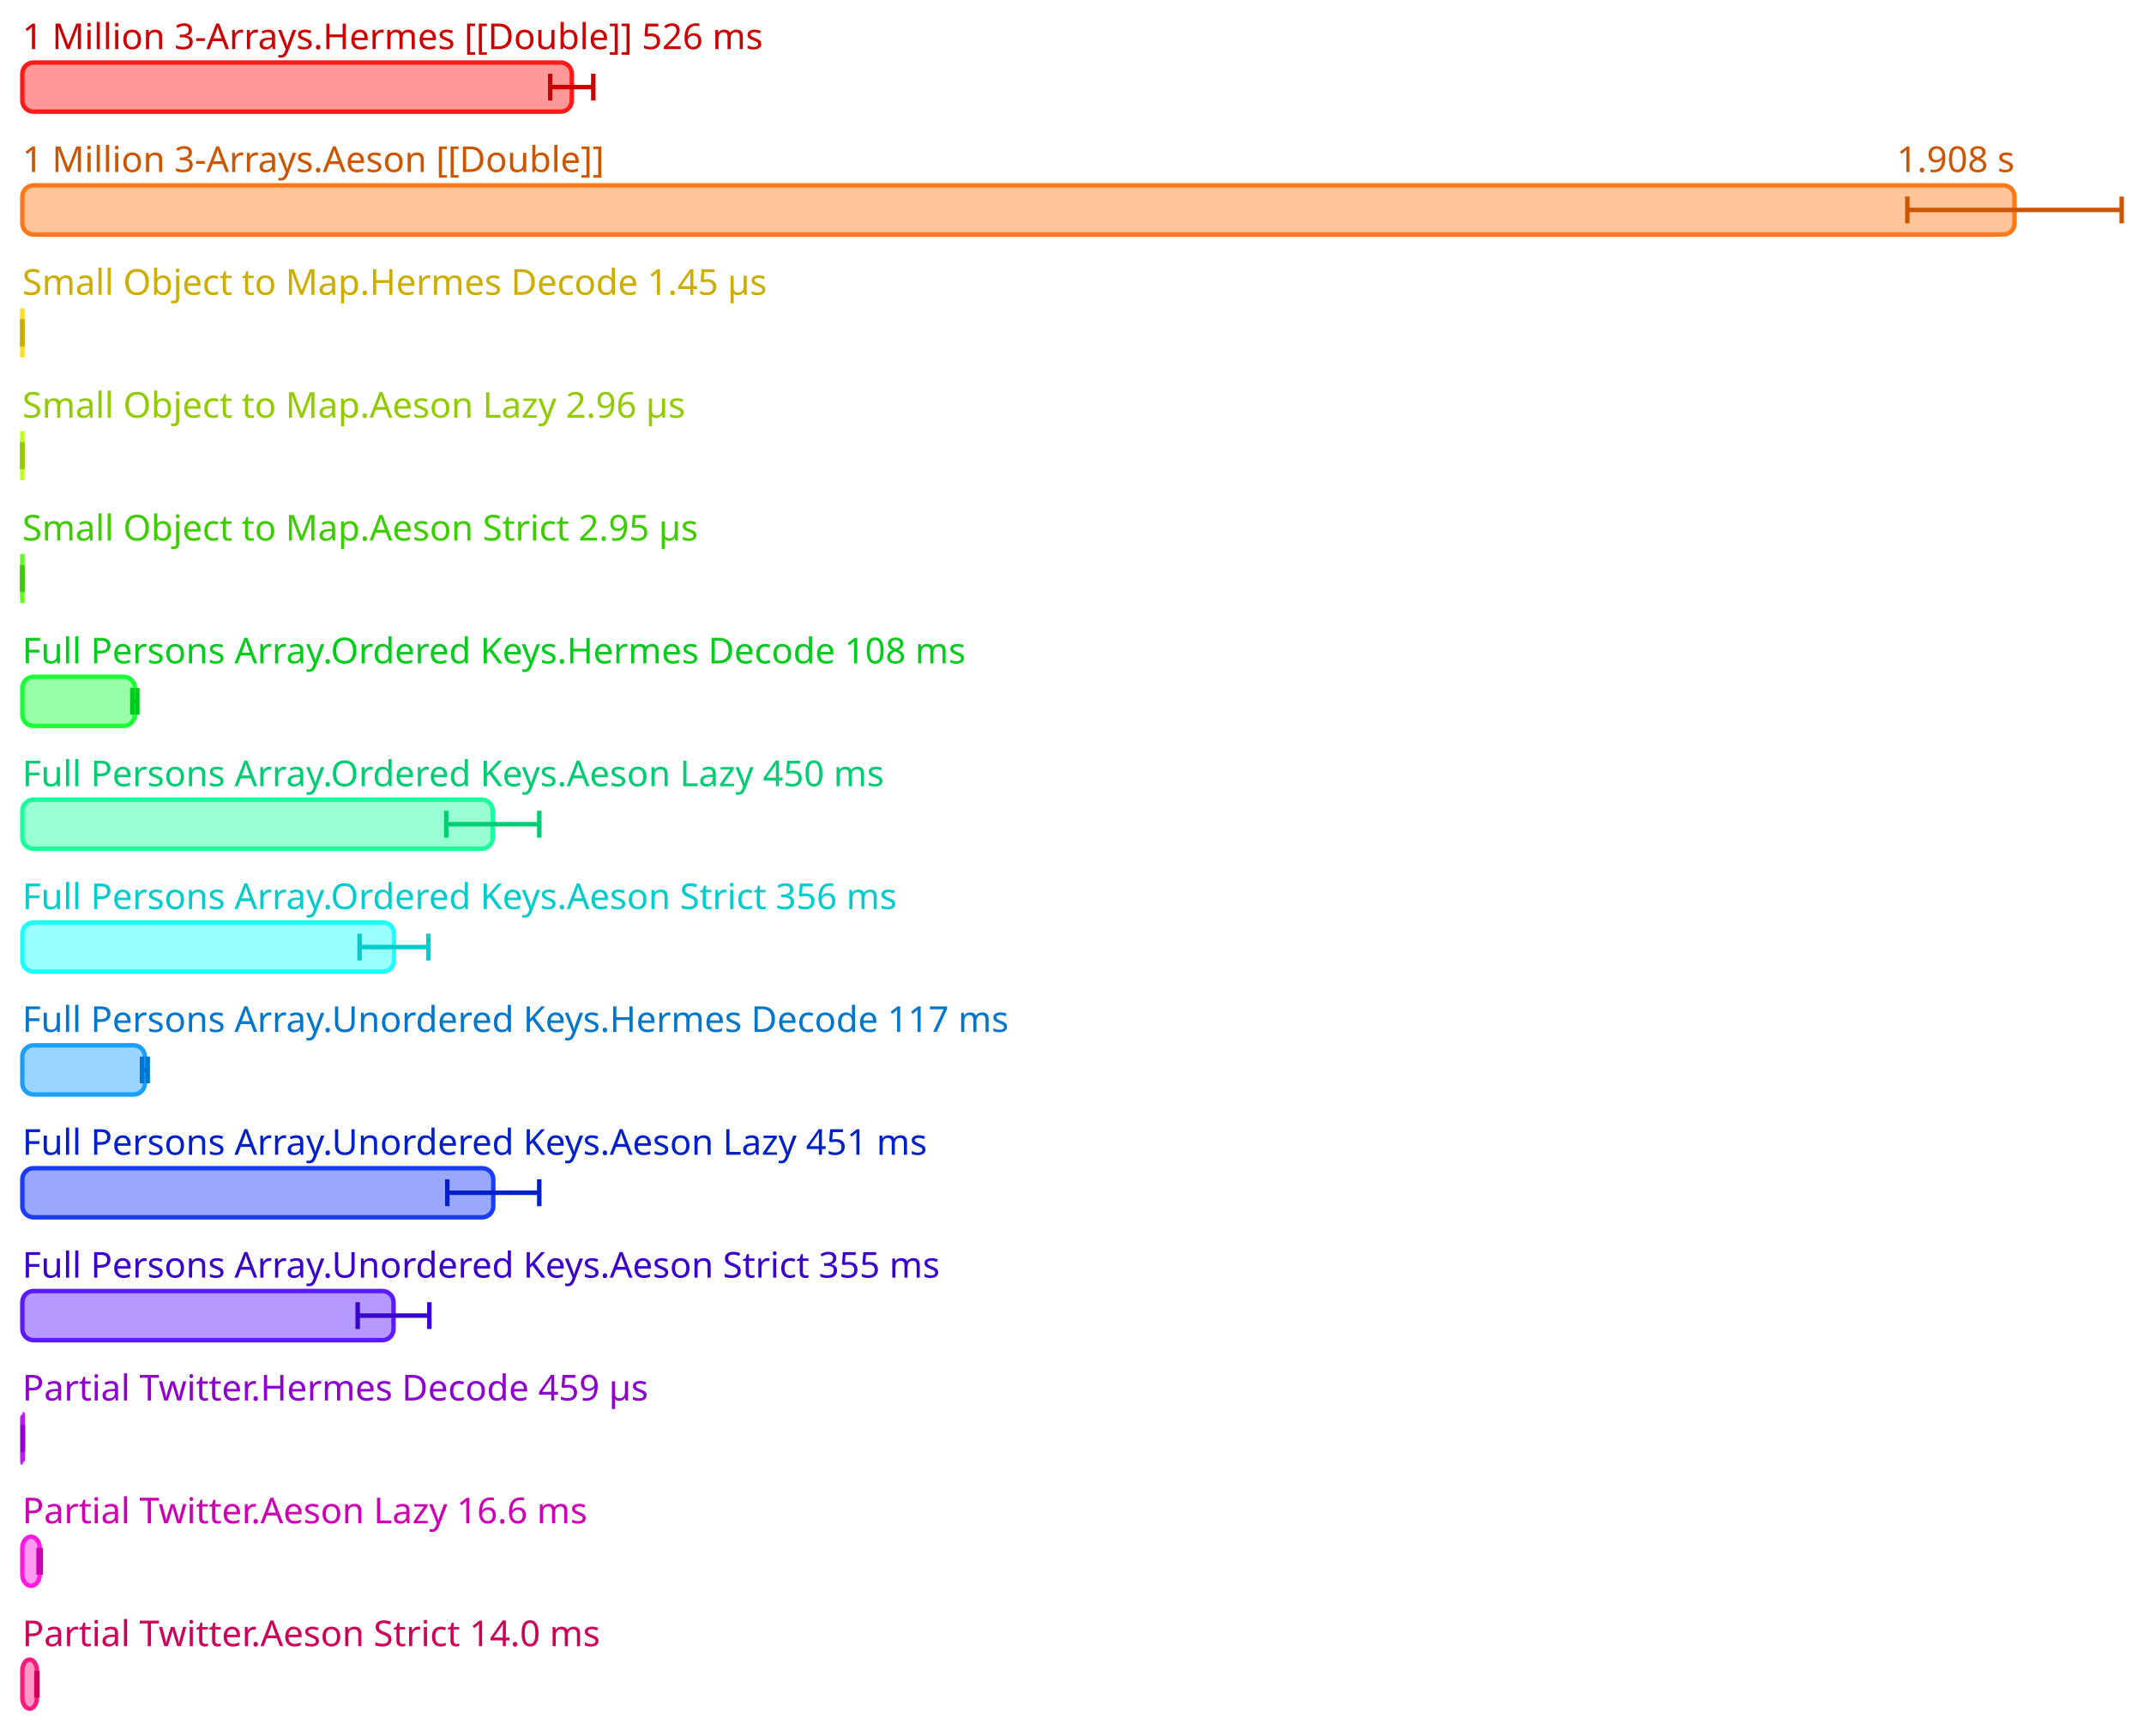
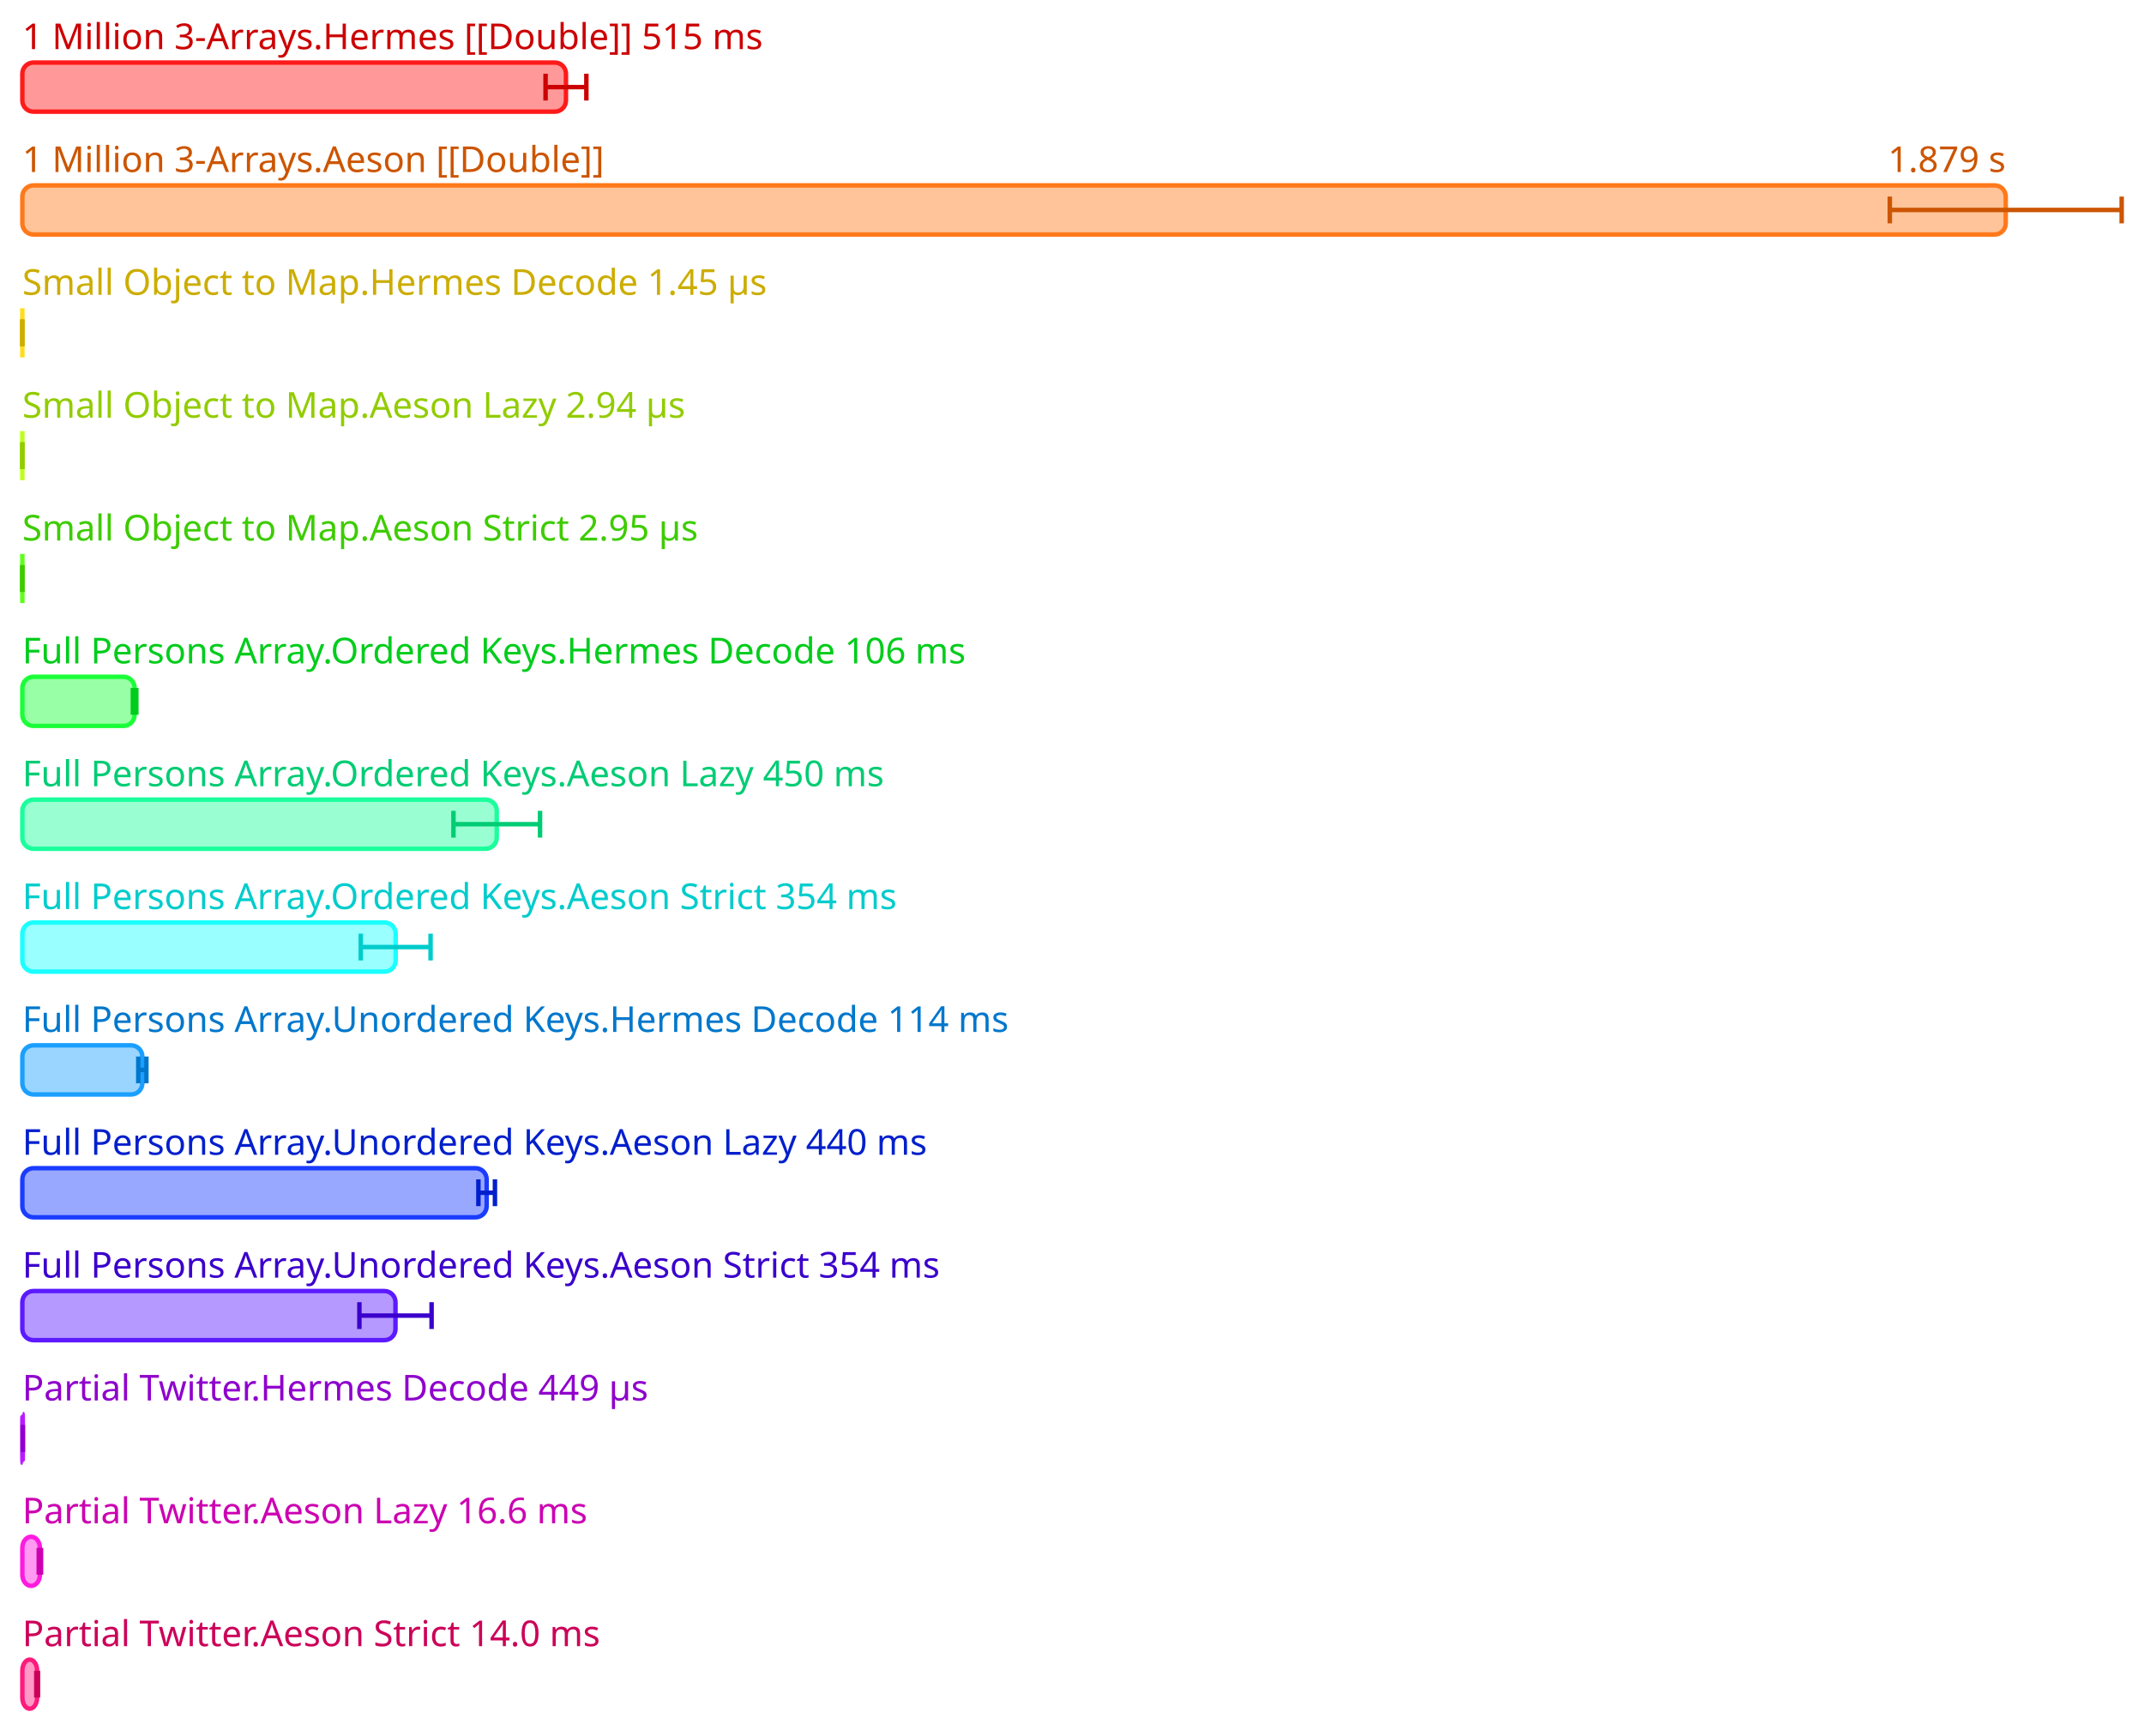
<svg xmlns="http://www.w3.org/2000/svg" height="777" width="960.0" font-size="16" font-family="sans-serif" stroke-width="2">
  <g transform="translate(10.0 0)">
-     <text fill="hsl(0, 100%, 40%)" y="22">1 Million 3-Arrays.Hermes [[Double]] 526  ms</text>
+     <text fill="hsl(0, 100%, 40%)" y="22">1 Million 3-Arrays.Hermes [[Double]] 515  ms</text>
    <g>
-       <rect y="28" rx="5" height="22" width="246.016" fill="hsl(0, 100%, 80%)" stroke="hsl(0, 100%, 55%)" />
+       <rect y="28" rx="5" height="22" width="243.416" fill="hsl(0, 100%, 80%)" stroke="hsl(0, 100%, 55%)" />
      <g stroke="hsl(0, 100%, 40%)">
-         <line x1="236.373" x2="255.659" y1="39" y2="39" />
-         <line x1="236.373" x2="236.373" y1="33" y2="45" />
-         <line x1="255.659" x2="255.659" y1="33" y2="45" />
+         <line x1="234.281" x2="252.551" y1="39" y2="39" />
+         <line x1="234.281" x2="234.281" y1="33" y2="45" />
+         <line x1="252.551" x2="252.551" y1="33" y2="45" />
      </g>
    </g>
    <g fill="hsl(25, 100%, 40%)">
      <text y="77">1 Million 3-Arrays.Aeson [[Double]]</text>
-       <text y="77" x="892.022" text-anchor="end">1.908 s</text>
+       <text y="77" x="888.091" text-anchor="end">1.879 s</text>
    </g>
    <g>
-       <rect y="83" rx="5" height="22" width="892.022" fill="hsl(25, 100%, 80%)" stroke="hsl(25, 100%, 55%)" />
+       <rect y="83" rx="5" height="22" width="888.091" fill="hsl(25, 100%, 80%)" stroke="hsl(25, 100%, 55%)" />
      <g stroke="hsl(25, 100%, 40%)">
-         <line x1="844.044" x2="940.0" y1="94" y2="94" />
-         <line x1="844.044" x2="844.044" y1="88" y2="100" />
+         <line x1="836.181" x2="940.0" y1="94" y2="94" />
+         <line x1="836.181" x2="836.181" y1="88" y2="100" />
        <line x1="940.0" x2="940.0" y1="88" y2="100" />
      </g>
    </g>
    <text fill="hsl(51, 100%, 40%)" y="132">Small Object to Map.Hermes Decode 1.45 μs</text>
    <g>
      <rect y="138" rx="5" height="22" width="0.001" fill="hsl(51, 100%, 80%)" stroke="hsl(51, 100%, 55%)" />
      <g stroke="hsl(51, 100%, 40%)">
        <line x1="0.001" x2="0.001" y1="149" y2="149" />
        <line x1="0.001" x2="0.001" y1="143" y2="155" />
        <line x1="0.001" x2="0.001" y1="143" y2="155" />
      </g>
    </g>
-     <text fill="hsl(77, 100%, 40%)" y="187">Small Object to Map.Aeson Lazy 2.96 μs</text>
+     <text fill="hsl(77, 100%, 40%)" y="187">Small Object to Map.Aeson Lazy 2.94 μs</text>
    <g>
      <rect y="193" rx="5" height="22" width="0.001" fill="hsl(77, 100%, 80%)" stroke="hsl(77, 100%, 55%)" />
      <g stroke="hsl(77, 100%, 40%)">
        <line x1="0.001" x2="0.001" y1="204" y2="204" />
        <line x1="0.001" x2="0.001" y1="198" y2="210" />
        <line x1="0.001" x2="0.001" y1="198" y2="210" />
      </g>
    </g>
    <text fill="hsl(102, 100%, 40%)" y="242">Small Object to Map.Aeson Strict 2.95 μs</text>
    <g>
      <rect y="248" rx="5" height="22" width="0.001" fill="hsl(102, 100%, 80%)" stroke="hsl(102, 100%, 55%)" />
      <g stroke="hsl(102, 100%, 40%)">
        <line x1="0.001" x2="0.001" y1="259" y2="259" />
        <line x1="0.001" x2="0.001" y1="253" y2="265" />
        <line x1="0.001" x2="0.001" y1="253" y2="265" />
      </g>
    </g>
-     <text fill="hsl(128, 100%, 40%)" y="297">Full Persons Array.Ordered Keys.Hermes Decode 108  ms</text>
+     <text fill="hsl(128, 100%, 40%)" y="297">Full Persons Array.Ordered Keys.Hermes Decode 106  ms</text>
    <g>
-       <rect y="303" rx="5" height="22" width="50.367" fill="hsl(128, 100%, 80%)" stroke="hsl(128, 100%, 55%)" />
+       <rect y="303" rx="5" height="22" width="50.267" fill="hsl(128, 100%, 80%)" stroke="hsl(128, 100%, 55%)" />
      <g stroke="hsl(128, 100%, 40%)">
-         <line x1="49.245" x2="51.489" y1="314" y2="314" />
-         <line x1="49.245" x2="49.245" y1="308" y2="320" />
-         <line x1="51.489" x2="51.489" y1="308" y2="320" />
+         <line x1="49.495" x2="51.04" y1="314" y2="314" />
+         <line x1="49.495" x2="49.495" y1="308" y2="320" />
+         <line x1="51.04" x2="51.04" y1="308" y2="320" />
      </g>
    </g>
    <text fill="hsl(154, 100%, 40%)" y="352">Full Persons Array.Ordered Keys.Aeson Lazy 450  ms</text>
    <g>
-       <rect y="358" rx="5" height="22" width="210.642" fill="hsl(154, 100%, 80%)" stroke="hsl(154, 100%, 55%)" />
+       <rect y="358" rx="5" height="22" width="212.422" fill="hsl(154, 100%, 80%)" stroke="hsl(154, 100%, 55%)" />
      <g stroke="hsl(154, 100%, 40%)">
-         <line x1="189.814" x2="231.47" y1="369" y2="369" />
-         <line x1="189.814" x2="189.814" y1="363" y2="375" />
-         <line x1="231.47" x2="231.47" y1="363" y2="375" />
+         <line x1="193.035" x2="231.81" y1="369" y2="369" />
+         <line x1="193.035" x2="193.035" y1="363" y2="375" />
+         <line x1="231.81" x2="231.81" y1="363" y2="375" />
      </g>
    </g>
-     <text fill="hsl(180, 100%, 40%)" y="407">Full Persons Array.Ordered Keys.Aeson Strict 356  ms</text>
+     <text fill="hsl(180, 100%, 40%)" y="407">Full Persons Array.Ordered Keys.Aeson Strict 354  ms</text>
    <g>
-       <rect y="413" rx="5" height="22" width="166.416" fill="hsl(180, 100%, 80%)" stroke="hsl(180, 100%, 55%)" />
+       <rect y="413" rx="5" height="22" width="167.168" fill="hsl(180, 100%, 80%)" stroke="hsl(180, 100%, 55%)" />
      <g stroke="hsl(180, 100%, 40%)">
-         <line x1="151.009" x2="181.822" y1="424" y2="424" />
-         <line x1="151.009" x2="151.009" y1="418" y2="430" />
-         <line x1="181.822" x2="181.822" y1="418" y2="430" />
+         <line x1="151.546" x2="182.79" y1="424" y2="424" />
+         <line x1="151.546" x2="151.546" y1="418" y2="430" />
+         <line x1="182.79" x2="182.79" y1="418" y2="430" />
      </g>
    </g>
-     <text fill="hsl(205, 100%, 40%)" y="462">Full Persons Array.Unordered Keys.Hermes Decode 117  ms</text>
+     <text fill="hsl(205, 100%, 40%)" y="462">Full Persons Array.Unordered Keys.Hermes Decode 114  ms</text>
    <g>
-       <rect y="468" rx="5" height="22" width="54.865" fill="hsl(205, 100%, 80%)" stroke="hsl(205, 100%, 55%)" />
+       <rect y="468" rx="5" height="22" width="53.732" fill="hsl(205, 100%, 80%)" stroke="hsl(205, 100%, 55%)" />
      <g stroke="hsl(205, 100%, 40%)">
-         <line x1="53.593" x2="56.138" y1="479" y2="479" />
-         <line x1="53.593" x2="53.593" y1="473" y2="485" />
-         <line x1="56.138" x2="56.138" y1="473" y2="485" />
+         <line x1="51.922" x2="55.542" y1="479" y2="479" />
+         <line x1="51.922" x2="51.922" y1="473" y2="485" />
+         <line x1="55.542" x2="55.542" y1="473" y2="485" />
      </g>
    </g>
-     <text fill="hsl(231, 100%, 40%)" y="517">Full Persons Array.Unordered Keys.Aeson Lazy 451  ms</text>
+     <text fill="hsl(231, 100%, 40%)" y="517">Full Persons Array.Unordered Keys.Aeson Lazy 440  ms</text>
    <g>
-       <rect y="523" rx="5" height="22" width="210.874" fill="hsl(231, 100%, 80%)" stroke="hsl(231, 100%, 55%)" />
+       <rect y="523" rx="5" height="22" width="207.909" fill="hsl(231, 100%, 80%)" stroke="hsl(231, 100%, 55%)" />
      <g stroke="hsl(231, 100%, 40%)">
-         <line x1="190.287" x2="231.462" y1="534" y2="534" />
-         <line x1="190.287" x2="190.287" y1="528" y2="540" />
-         <line x1="231.462" x2="231.462" y1="528" y2="540" />
+         <line x1="204.206" x2="211.612" y1="534" y2="534" />
+         <line x1="204.206" x2="204.206" y1="528" y2="540" />
+         <line x1="211.612" x2="211.612" y1="528" y2="540" />
      </g>
    </g>
-     <text fill="hsl(257, 100%, 40%)" y="572">Full Persons Array.Unordered Keys.Aeson Strict 355  ms</text>
+     <text fill="hsl(257, 100%, 40%)" y="572">Full Persons Array.Unordered Keys.Aeson Strict 354  ms</text>
    <g>
-       <rect y="578" rx="5" height="22" width="166.206" fill="hsl(257, 100%, 80%)" stroke="hsl(257, 100%, 55%)" />
+       <rect y="578" rx="5" height="22" width="167.085" fill="hsl(257, 100%, 80%)" stroke="hsl(257, 100%, 55%)" />
      <g stroke="hsl(257, 100%, 40%)">
-         <line x1="150.158" x2="182.253" y1="589" y2="589" />
-         <line x1="150.158" x2="150.158" y1="583" y2="595" />
-         <line x1="182.253" x2="182.253" y1="583" y2="595" />
+         <line x1="150.922" x2="183.248" y1="589" y2="589" />
+         <line x1="150.922" x2="150.922" y1="583" y2="595" />
+         <line x1="183.248" x2="183.248" y1="583" y2="595" />
      </g>
    </g>
-     <text fill="hsl(282, 100%, 40%)" y="627">Partial Twitter.Hermes Decode 459  μs</text>
+     <text fill="hsl(282, 100%, 40%)" y="627">Partial Twitter.Hermes Decode 449  μs</text>
    <g>
-       <rect y="633" rx="5" height="22" width="0.215" fill="hsl(282, 100%, 80%)" stroke="hsl(282, 100%, 55%)" />
+       <rect y="633" rx="5" height="22" width="0.212" fill="hsl(282, 100%, 80%)" stroke="hsl(282, 100%, 55%)" />
      <g stroke="hsl(282, 100%, 40%)">
-         <line x1="0.204" x2="0.225" y1="644" y2="644" />
-         <line x1="0.204" x2="0.204" y1="638" y2="650" />
-         <line x1="0.225" x2="0.225" y1="638" y2="650" />
+         <line x1="0.202" x2="0.223" y1="644" y2="644" />
+         <line x1="0.202" x2="0.202" y1="638" y2="650" />
+         <line x1="0.223" x2="0.223" y1="638" y2="650" />
      </g>
    </g>
    <text fill="hsl(308, 100%, 40%)" y="682">Partial Twitter.Aeson Lazy 16.6 ms</text>
    <g>
-       <rect y="688" rx="5" height="22" width="7.766" fill="hsl(308, 100%, 80%)" stroke="hsl(308, 100%, 55%)" />
+       <rect y="688" rx="5" height="22" width="7.866" fill="hsl(308, 100%, 80%)" stroke="hsl(308, 100%, 55%)" />
      <g stroke="hsl(308, 100%, 40%)">
-         <line x1="7.276" x2="8.255" y1="699" y2="699" />
-         <line x1="7.276" x2="7.276" y1="693" y2="705" />
-         <line x1="8.255" x2="8.255" y1="693" y2="705" />
+         <line x1="7.355" x2="8.376" y1="699" y2="699" />
+         <line x1="7.355" x2="7.355" y1="693" y2="705" />
+         <line x1="8.376" x2="8.376" y1="693" y2="705" />
      </g>
    </g>
    <text fill="hsl(334, 100%, 40%)" y="737">Partial Twitter.Aeson Strict 14.0 ms</text>
    <g>
-       <rect y="743" rx="5" height="22" width="6.535" fill="hsl(334, 100%, 80%)" stroke="hsl(334, 100%, 55%)" />
+       <rect y="743" rx="5" height="22" width="6.628" fill="hsl(334, 100%, 80%)" stroke="hsl(334, 100%, 55%)" />
      <g stroke="hsl(334, 100%, 40%)">
-         <line x1="6.309" x2="6.762" y1="754" y2="754" />
-         <line x1="6.309" x2="6.309" y1="748" y2="760" />
-         <line x1="6.762" x2="6.762" y1="748" y2="760" />
+         <line x1="6.253" x2="7.003" y1="754" y2="754" />
+         <line x1="6.253" x2="6.253" y1="748" y2="760" />
+         <line x1="7.003" x2="7.003" y1="748" y2="760" />
      </g>
    </g>
  </g>
</svg>
